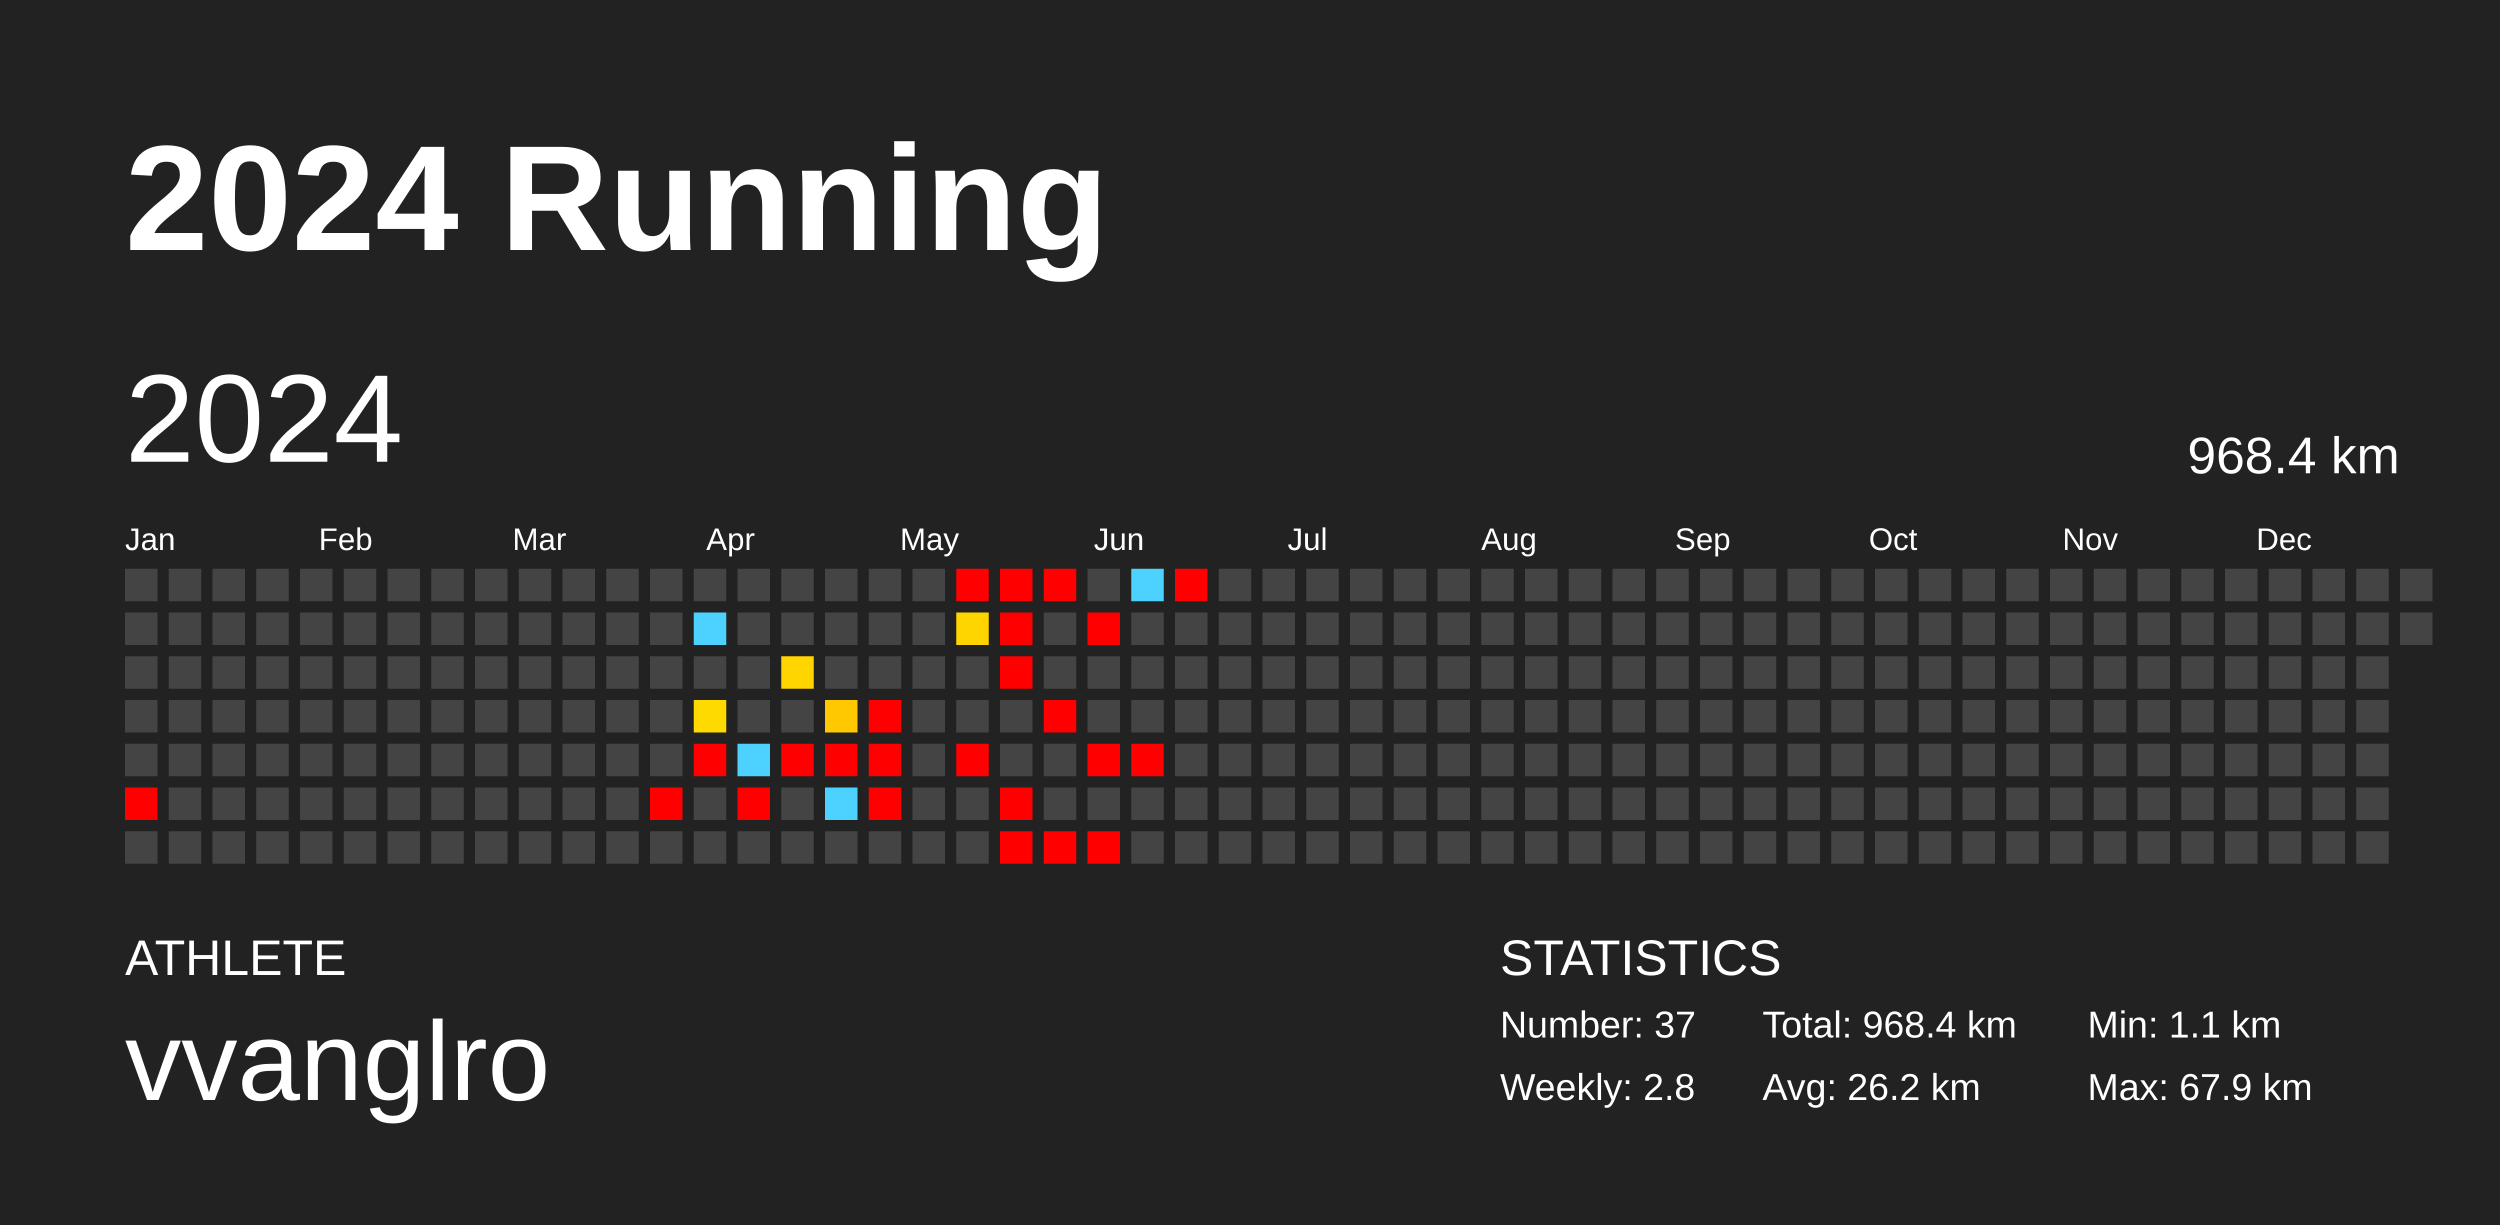
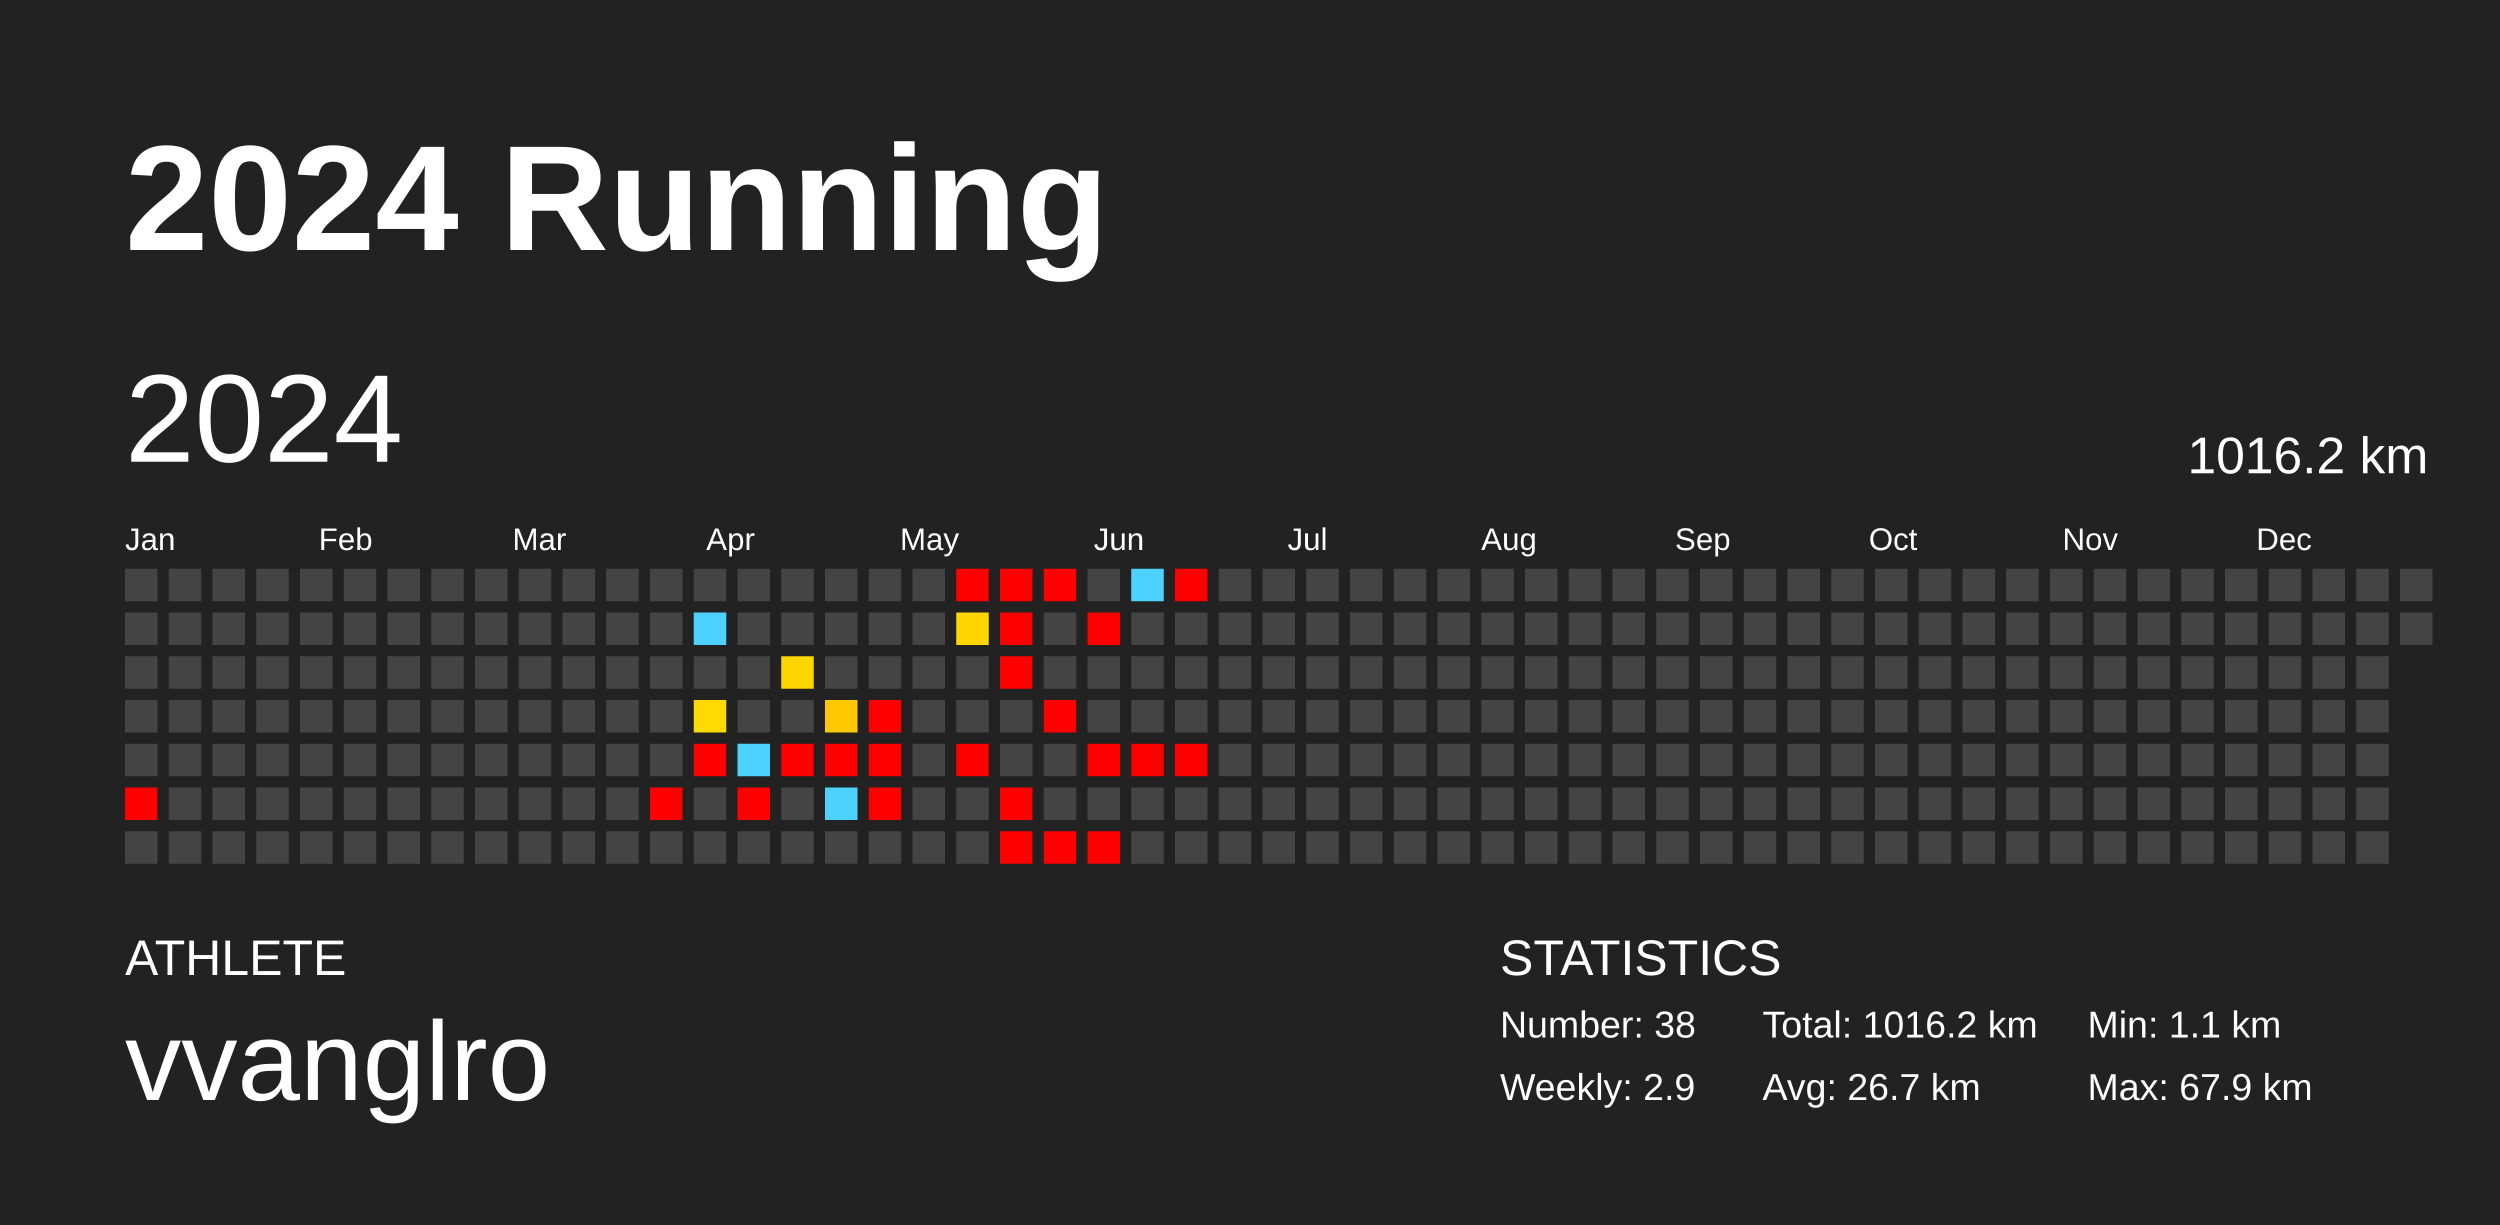
<svg xmlns="http://www.w3.org/2000/svg" baseProfile="full" height="98mm" version="1.1" viewBox="0,0,200,98" width="200mm">
  <defs />
  <rect fill="#222222" height="98" width="200" x="0" y="0" />
  <text fill="#FFFFFF" style="font-size:12px; font-family:Arial; font-weight:bold;" x="10" y="20">2024 Running</text>
  <text fill="#FFFFFF" style="font-size:4px; font-family:Arial" x="10" y="78">ATHLETE</text>
  <text fill="#FFFFFF" style="font-size:9px; font-family:Arial" x="10" y="88">vvanglro</text>
  <text fill="#FFFFFF" style="font-size:4px; font-family:Arial" x="120" y="78">STATISTICS</text>
-   <text fill="#FFFFFF" style="font-size:3px; font-family:Arial" x="120" y="83">Number: 37</text>
-   <text fill="#FFFFFF" style="font-size:3px; font-family:Arial" x="120" y="88">Weekly: 2.8</text>
-   <text fill="#FFFFFF" style="font-size:3px; font-family:Arial" x="141" y="83">Total: 968.4 km</text>
-   <text fill="#FFFFFF" style="font-size:3px; font-family:Arial" x="141" y="88">Avg: 26.2 km</text>
+   <text fill="#FFFFFF" style="font-size:3px; font-family:Arial" x="120" y="83">Number: 38</text>
+   <text fill="#FFFFFF" style="font-size:3px; font-family:Arial" x="120" y="88">Weekly: 2.9</text>
+   <text fill="#FFFFFF" style="font-size:3px; font-family:Arial" x="141" y="83">Total: 1016.2 km</text>
+   <text fill="#FFFFFF" style="font-size:3px; font-family:Arial" x="141" y="88">Avg: 26.7 km</text>
  <text fill="#FFFFFF" style="font-size:3px; font-family:Arial" x="167" y="83">Min: 1.1 km</text>
  <text fill="#FFFFFF" style="font-size:3px; font-family:Arial" x="167" y="88">Max: 67.9 km</text>
  <text dominant-baseline="hanging" fill="#FFFFFF" style="font-size:10.0px; font-family:Arial;" x="10" y="30">2024</text>
-   <text dominant-baseline="hanging" fill="#FFFFFF" style="font-size:4.125px; font-family:Arial;" x="175" y="35">968.4 km</text>
+   <text dominant-baseline="hanging" fill="#FFFFFF" style="font-size:4.125px; font-family:Arial;" x="175" y="35">1016.2 km</text>
  <text fill="#FFFFFF" style="font-size:2.5px; font-family:Arial" x="10.0" y="44">Jan</text>
  <text fill="#FFFFFF" style="font-size:2.5px; font-family:Arial" x="25.5" y="44">Feb</text>
  <text fill="#FFFFFF" style="font-size:2.5px; font-family:Arial" x="41.0" y="44">Mar</text>
  <text fill="#FFFFFF" style="font-size:2.5px; font-family:Arial" x="56.5" y="44">Apr</text>
  <text fill="#FFFFFF" style="font-size:2.5px; font-family:Arial" x="72.0" y="44">May</text>
  <text fill="#FFFFFF" style="font-size:2.5px; font-family:Arial" x="87.5" y="44">Jun</text>
  <text fill="#FFFFFF" style="font-size:2.5px; font-family:Arial" x="103.0" y="44">Jul</text>
  <text fill="#FFFFFF" style="font-size:2.5px; font-family:Arial" x="118.5" y="44">Aug</text>
  <text fill="#FFFFFF" style="font-size:2.5px; font-family:Arial" x="134.0" y="44">Sep</text>
  <text fill="#FFFFFF" style="font-size:2.5px; font-family:Arial" x="149.5" y="44">Oct</text>
  <text fill="#FFFFFF" style="font-size:2.5px; font-family:Arial" x="165.0" y="44">Nov</text>
  <text fill="#FFFFFF" style="font-size:2.5px; font-family:Arial" x="180.5" y="44">Dec</text>
  <rect fill="#444444" height="2.6" width="2.6" x="10.0" y="45.5" />
  <rect fill="#444444" height="2.6" width="2.6" x="10.0" y="49.0" />
  <rect fill="#444444" height="2.6" width="2.6" x="10.0" y="52.5" />
  <rect fill="#444444" height="2.6" width="2.6" x="10.0" y="56.0" />
  <rect fill="#444444" height="2.6" width="2.6" x="10.0" y="59.5" />
  <rect fill="red" height="2.6" width="2.6" x="10.0" y="63.0" />
  <rect fill="#444444" height="2.6" width="2.6" x="10.0" y="66.5" />
  <rect fill="#444444" height="2.6" width="2.6" x="13.5" y="45.5" />
  <rect fill="#444444" height="2.6" width="2.6" x="13.5" y="49.0" />
  <rect fill="#444444" height="2.6" width="2.6" x="13.5" y="52.5" />
  <rect fill="#444444" height="2.6" width="2.6" x="13.5" y="56.0" />
  <rect fill="#444444" height="2.6" width="2.6" x="13.5" y="59.5" />
  <rect fill="#444444" height="2.6" width="2.6" x="13.5" y="63.0" />
  <rect fill="#444444" height="2.6" width="2.6" x="13.5" y="66.5" />
  <rect fill="#444444" height="2.6" width="2.6" x="17.0" y="45.5" />
  <rect fill="#444444" height="2.6" width="2.6" x="17.0" y="49.0" />
  <rect fill="#444444" height="2.6" width="2.6" x="17.0" y="52.5" />
  <rect fill="#444444" height="2.6" width="2.6" x="17.0" y="56.0" />
  <rect fill="#444444" height="2.6" width="2.6" x="17.0" y="59.5" />
  <rect fill="#444444" height="2.6" width="2.6" x="17.0" y="63.0" />
  <rect fill="#444444" height="2.6" width="2.6" x="17.0" y="66.5" />
  <rect fill="#444444" height="2.6" width="2.6" x="20.5" y="45.5" />
  <rect fill="#444444" height="2.6" width="2.6" x="20.5" y="49.0" />
  <rect fill="#444444" height="2.6" width="2.6" x="20.5" y="52.5" />
  <rect fill="#444444" height="2.6" width="2.6" x="20.5" y="56.0" />
  <rect fill="#444444" height="2.6" width="2.6" x="20.5" y="59.5" />
  <rect fill="#444444" height="2.6" width="2.6" x="20.5" y="63.0" />
  <rect fill="#444444" height="2.6" width="2.6" x="20.5" y="66.5" />
  <rect fill="#444444" height="2.6" width="2.6" x="24.0" y="45.5" />
  <rect fill="#444444" height="2.6" width="2.6" x="24.0" y="49.0" />
  <rect fill="#444444" height="2.6" width="2.6" x="24.0" y="52.5" />
  <rect fill="#444444" height="2.6" width="2.6" x="24.0" y="56.0" />
  <rect fill="#444444" height="2.6" width="2.6" x="24.0" y="59.5" />
  <rect fill="#444444" height="2.6" width="2.6" x="24.0" y="63.0" />
  <rect fill="#444444" height="2.6" width="2.6" x="24.0" y="66.5" />
  <rect fill="#444444" height="2.6" width="2.6" x="27.5" y="45.5" />
  <rect fill="#444444" height="2.6" width="2.6" x="27.5" y="49.0" />
  <rect fill="#444444" height="2.6" width="2.6" x="27.5" y="52.5" />
  <rect fill="#444444" height="2.6" width="2.6" x="27.5" y="56.0" />
  <rect fill="#444444" height="2.6" width="2.6" x="27.5" y="59.5" />
  <rect fill="#444444" height="2.6" width="2.6" x="27.5" y="63.0" />
  <rect fill="#444444" height="2.6" width="2.6" x="27.5" y="66.5" />
  <rect fill="#444444" height="2.6" width="2.6" x="31.0" y="45.5" />
  <rect fill="#444444" height="2.6" width="2.6" x="31.0" y="49.0" />
  <rect fill="#444444" height="2.6" width="2.6" x="31.0" y="52.5" />
  <rect fill="#444444" height="2.6" width="2.6" x="31.0" y="56.0" />
  <rect fill="#444444" height="2.6" width="2.6" x="31.0" y="59.5" />
  <rect fill="#444444" height="2.6" width="2.6" x="31.0" y="63.0" />
  <rect fill="#444444" height="2.6" width="2.6" x="31.0" y="66.5" />
  <rect fill="#444444" height="2.6" width="2.6" x="34.5" y="45.5" />
  <rect fill="#444444" height="2.6" width="2.6" x="34.5" y="49.0" />
  <rect fill="#444444" height="2.6" width="2.6" x="34.5" y="52.5" />
  <rect fill="#444444" height="2.6" width="2.6" x="34.5" y="56.0" />
  <rect fill="#444444" height="2.6" width="2.6" x="34.5" y="59.5" />
  <rect fill="#444444" height="2.6" width="2.6" x="34.5" y="63.0" />
  <rect fill="#444444" height="2.6" width="2.6" x="34.5" y="66.5" />
  <rect fill="#444444" height="2.6" width="2.6" x="38.0" y="45.5" />
  <rect fill="#444444" height="2.6" width="2.6" x="38.0" y="49.0" />
  <rect fill="#444444" height="2.6" width="2.6" x="38.0" y="52.5" />
  <rect fill="#444444" height="2.6" width="2.6" x="38.0" y="56.0" />
  <rect fill="#444444" height="2.6" width="2.6" x="38.0" y="59.5" />
  <rect fill="#444444" height="2.6" width="2.6" x="38.0" y="63.0" />
  <rect fill="#444444" height="2.6" width="2.6" x="38.0" y="66.5" />
  <rect fill="#444444" height="2.6" width="2.6" x="41.5" y="45.5" />
  <rect fill="#444444" height="2.6" width="2.6" x="41.5" y="49.0" />
  <rect fill="#444444" height="2.6" width="2.6" x="41.5" y="52.5" />
  <rect fill="#444444" height="2.6" width="2.6" x="41.5" y="56.0" />
  <rect fill="#444444" height="2.6" width="2.6" x="41.5" y="59.5" />
  <rect fill="#444444" height="2.6" width="2.6" x="41.5" y="63.0" />
  <rect fill="#444444" height="2.6" width="2.6" x="41.5" y="66.5" />
  <rect fill="#444444" height="2.6" width="2.6" x="45.0" y="45.5" />
  <rect fill="#444444" height="2.6" width="2.6" x="45.0" y="49.0" />
  <rect fill="#444444" height="2.6" width="2.6" x="45.0" y="52.5" />
  <rect fill="#444444" height="2.6" width="2.6" x="45.0" y="56.0" />
  <rect fill="#444444" height="2.6" width="2.6" x="45.0" y="59.5" />
  <rect fill="#444444" height="2.6" width="2.6" x="45.0" y="63.0" />
  <rect fill="#444444" height="2.6" width="2.6" x="45.0" y="66.5" />
  <rect fill="#444444" height="2.6" width="2.6" x="48.5" y="45.5" />
  <rect fill="#444444" height="2.6" width="2.6" x="48.5" y="49.0" />
  <rect fill="#444444" height="2.6" width="2.6" x="48.5" y="52.5" />
  <rect fill="#444444" height="2.6" width="2.6" x="48.5" y="56.0" />
  <rect fill="#444444" height="2.6" width="2.6" x="48.5" y="59.5" />
  <rect fill="#444444" height="2.6" width="2.6" x="48.5" y="63.0" />
  <rect fill="#444444" height="2.6" width="2.6" x="48.5" y="66.5" />
  <rect fill="#444444" height="2.6" width="2.6" x="52.0" y="45.5" />
  <rect fill="#444444" height="2.6" width="2.6" x="52.0" y="49.0" />
  <rect fill="#444444" height="2.6" width="2.6" x="52.0" y="52.5" />
  <rect fill="#444444" height="2.6" width="2.6" x="52.0" y="56.0" />
  <rect fill="#444444" height="2.6" width="2.6" x="52.0" y="59.5" />
  <rect fill="red" height="2.6" width="2.6" x="52.0" y="63.0" />
  <rect fill="#444444" height="2.6" width="2.6" x="52.0" y="66.5" />
  <rect fill="#444444" height="2.6" width="2.6" x="55.5" y="45.5" />
  <rect fill="#4dd2ff" height="2.6" width="2.6" x="55.5" y="49.0" />
  <rect fill="#444444" height="2.6" width="2.6" x="55.5" y="52.5" />
  <rect fill="#ffda00" height="2.6" width="2.6" x="55.5" y="56.0" />
  <rect fill="red" height="2.6" width="2.6" x="55.5" y="59.5" />
  <rect fill="#444444" height="2.6" width="2.6" x="55.5" y="63.0" />
  <rect fill="#444444" height="2.6" width="2.6" x="55.5" y="66.5" />
  <rect fill="#444444" height="2.6" width="2.6" x="59.0" y="45.5" />
  <rect fill="#444444" height="2.6" width="2.6" x="59.0" y="49.0" />
  <rect fill="#444444" height="2.6" width="2.6" x="59.0" y="52.5" />
  <rect fill="#444444" height="2.6" width="2.6" x="59.0" y="56.0" />
  <rect fill="#4dd2ff" height="2.6" width="2.6" x="59.0" y="59.5" />
  <rect fill="red" height="2.6" width="2.6" x="59.0" y="63.0" />
  <rect fill="#444444" height="2.6" width="2.6" x="59.0" y="66.5" />
  <rect fill="#444444" height="2.6" width="2.6" x="62.5" y="45.5" />
  <rect fill="#444444" height="2.6" width="2.6" x="62.5" y="49.0" />
  <rect fill="#ffd500" height="2.6" width="2.6" x="62.5" y="52.5" />
  <rect fill="#444444" height="2.6" width="2.6" x="62.5" y="56.0" />
  <rect fill="red" height="2.6" width="2.6" x="62.5" y="59.5" />
  <rect fill="#444444" height="2.6" width="2.6" x="62.5" y="63.0" />
  <rect fill="#444444" height="2.6" width="2.6" x="62.5" y="66.5" />
  <rect fill="#444444" height="2.6" width="2.6" x="66.0" y="45.5" />
  <rect fill="#444444" height="2.6" width="2.6" x="66.0" y="49.0" />
  <rect fill="#444444" height="2.6" width="2.6" x="66.0" y="52.5" />
  <rect fill="#ffc800" height="2.6" width="2.6" x="66.0" y="56.0" />
  <rect fill="red" height="2.6" width="2.6" x="66.0" y="59.5" />
  <rect fill="#4dd2ff" height="2.6" width="2.6" x="66.0" y="63.0" />
  <rect fill="#444444" height="2.6" width="2.6" x="66.0" y="66.5" />
  <rect fill="#444444" height="2.6" width="2.6" x="69.5" y="45.5" />
  <rect fill="#444444" height="2.6" width="2.6" x="69.5" y="49.0" />
  <rect fill="#444444" height="2.6" width="2.6" x="69.5" y="52.5" />
  <rect fill="red" height="2.6" width="2.6" x="69.5" y="56.0" />
  <rect fill="red" height="2.6" width="2.6" x="69.5" y="59.5" />
  <rect fill="red" height="2.6" width="2.6" x="69.5" y="63.0" />
  <rect fill="#444444" height="2.6" width="2.6" x="69.5" y="66.5" />
  <rect fill="#444444" height="2.6" width="2.6" x="73.0" y="45.5" />
  <rect fill="#444444" height="2.6" width="2.6" x="73.0" y="49.0" />
  <rect fill="#444444" height="2.6" width="2.6" x="73.0" y="52.5" />
  <rect fill="#444444" height="2.6" width="2.6" x="73.0" y="56.0" />
  <rect fill="#444444" height="2.6" width="2.6" x="73.0" y="59.5" />
  <rect fill="#444444" height="2.6" width="2.6" x="73.0" y="63.0" />
  <rect fill="#444444" height="2.6" width="2.6" x="73.0" y="66.5" />
  <rect fill="red" height="2.6" width="2.6" x="76.5" y="45.5" />
  <rect fill="#ffd500" height="2.6" width="2.6" x="76.5" y="49.0" />
  <rect fill="#444444" height="2.6" width="2.6" x="76.5" y="52.5" />
  <rect fill="#444444" height="2.6" width="2.6" x="76.5" y="56.0" />
  <rect fill="red" height="2.6" width="2.6" x="76.5" y="59.5" />
  <rect fill="#444444" height="2.6" width="2.6" x="76.5" y="63.0" />
  <rect fill="#444444" height="2.6" width="2.6" x="76.5" y="66.5" />
  <rect fill="red" height="2.6" width="2.6" x="80.0" y="45.5" />
  <rect fill="red" height="2.6" width="2.6" x="80.0" y="49.0" />
  <rect fill="red" height="2.6" width="2.6" x="80.0" y="52.5" />
  <rect fill="#444444" height="2.6" width="2.6" x="80.0" y="56.0" />
  <rect fill="#444444" height="2.6" width="2.6" x="80.0" y="59.5" />
  <rect fill="red" height="2.6" width="2.6" x="80.0" y="63.0" />
  <rect fill="red" height="2.6" width="2.6" x="80.0" y="66.5" />
  <rect fill="red" height="2.6" width="2.6" x="83.5" y="45.5" />
  <rect fill="#444444" height="2.6" width="2.6" x="83.5" y="49.0" />
  <rect fill="#444444" height="2.6" width="2.6" x="83.5" y="52.5" />
  <rect fill="red" height="2.6" width="2.6" x="83.5" y="56.0" />
  <rect fill="#444444" height="2.6" width="2.6" x="83.5" y="59.5" />
  <rect fill="#444444" height="2.6" width="2.6" x="83.5" y="63.0" />
  <rect fill="red" height="2.6" width="2.6" x="83.5" y="66.5" />
  <rect fill="#444444" height="2.6" width="2.6" x="87.0" y="45.5" />
  <rect fill="red" height="2.6" width="2.6" x="87.0" y="49.0" />
  <rect fill="#444444" height="2.6" width="2.6" x="87.0" y="52.5" />
  <rect fill="#444444" height="2.6" width="2.6" x="87.0" y="56.0" />
  <rect fill="red" height="2.6" width="2.6" x="87.0" y="59.5" />
  <rect fill="#444444" height="2.6" width="2.6" x="87.0" y="63.0" />
  <rect fill="red" height="2.6" width="2.6" x="87.0" y="66.5" />
  <rect fill="#4dd2ff" height="2.6" width="2.6" x="90.5" y="45.5" />
  <rect fill="#444444" height="2.6" width="2.6" x="90.5" y="49.0" />
  <rect fill="#444444" height="2.6" width="2.6" x="90.5" y="52.5" />
  <rect fill="#444444" height="2.6" width="2.6" x="90.5" y="56.0" />
  <rect fill="red" height="2.6" width="2.6" x="90.5" y="59.5" />
  <rect fill="#444444" height="2.6" width="2.6" x="90.5" y="63.0" />
  <rect fill="#444444" height="2.6" width="2.6" x="90.5" y="66.5" />
  <rect fill="red" height="2.6" width="2.6" x="94.0" y="45.5" />
  <rect fill="#444444" height="2.6" width="2.6" x="94.0" y="49.0" />
  <rect fill="#444444" height="2.6" width="2.6" x="94.0" y="52.5" />
  <rect fill="#444444" height="2.6" width="2.6" x="94.0" y="56.0" />
-   <rect fill="#444444" height="2.6" width="2.6" x="94.0" y="59.5" />
+   <rect fill="red" height="2.6" width="2.6" x="94.0" y="59.5" />
  <rect fill="#444444" height="2.6" width="2.6" x="94.0" y="63.0" />
  <rect fill="#444444" height="2.6" width="2.6" x="94.0" y="66.5" />
  <rect fill="#444444" height="2.6" width="2.6" x="97.5" y="45.5" />
  <rect fill="#444444" height="2.6" width="2.6" x="97.5" y="49.0" />
  <rect fill="#444444" height="2.6" width="2.6" x="97.5" y="52.5" />
  <rect fill="#444444" height="2.6" width="2.6" x="97.5" y="56.0" />
  <rect fill="#444444" height="2.6" width="2.6" x="97.5" y="59.5" />
  <rect fill="#444444" height="2.6" width="2.6" x="97.5" y="63.0" />
  <rect fill="#444444" height="2.6" width="2.6" x="97.5" y="66.5" />
  <rect fill="#444444" height="2.6" width="2.6" x="101.0" y="45.5" />
  <rect fill="#444444" height="2.6" width="2.6" x="101.0" y="49.0" />
  <rect fill="#444444" height="2.6" width="2.6" x="101.0" y="52.5" />
  <rect fill="#444444" height="2.6" width="2.6" x="101.0" y="56.0" />
  <rect fill="#444444" height="2.6" width="2.6" x="101.0" y="59.5" />
  <rect fill="#444444" height="2.6" width="2.6" x="101.0" y="63.0" />
  <rect fill="#444444" height="2.6" width="2.6" x="101.0" y="66.5" />
  <rect fill="#444444" height="2.6" width="2.6" x="104.5" y="45.5" />
  <rect fill="#444444" height="2.6" width="2.6" x="104.5" y="49.0" />
  <rect fill="#444444" height="2.6" width="2.6" x="104.5" y="52.5" />
  <rect fill="#444444" height="2.6" width="2.6" x="104.5" y="56.0" />
  <rect fill="#444444" height="2.6" width="2.6" x="104.5" y="59.5" />
  <rect fill="#444444" height="2.6" width="2.6" x="104.5" y="63.0" />
  <rect fill="#444444" height="2.6" width="2.6" x="104.5" y="66.5" />
  <rect fill="#444444" height="2.6" width="2.6" x="108.0" y="45.5" />
  <rect fill="#444444" height="2.6" width="2.6" x="108.0" y="49.0" />
  <rect fill="#444444" height="2.6" width="2.6" x="108.0" y="52.5" />
  <rect fill="#444444" height="2.6" width="2.6" x="108.0" y="56.0" />
  <rect fill="#444444" height="2.6" width="2.6" x="108.0" y="59.5" />
  <rect fill="#444444" height="2.6" width="2.6" x="108.0" y="63.0" />
  <rect fill="#444444" height="2.6" width="2.6" x="108.0" y="66.5" />
  <rect fill="#444444" height="2.6" width="2.6" x="111.5" y="45.5" />
  <rect fill="#444444" height="2.6" width="2.6" x="111.5" y="49.0" />
  <rect fill="#444444" height="2.6" width="2.6" x="111.5" y="52.5" />
  <rect fill="#444444" height="2.6" width="2.6" x="111.5" y="56.0" />
  <rect fill="#444444" height="2.6" width="2.6" x="111.5" y="59.5" />
  <rect fill="#444444" height="2.6" width="2.6" x="111.5" y="63.0" />
  <rect fill="#444444" height="2.6" width="2.6" x="111.5" y="66.5" />
  <rect fill="#444444" height="2.6" width="2.6" x="115.0" y="45.5" />
  <rect fill="#444444" height="2.6" width="2.6" x="115.0" y="49.0" />
  <rect fill="#444444" height="2.6" width="2.6" x="115.0" y="52.5" />
  <rect fill="#444444" height="2.6" width="2.6" x="115.0" y="56.0" />
  <rect fill="#444444" height="2.6" width="2.6" x="115.0" y="59.5" />
  <rect fill="#444444" height="2.6" width="2.6" x="115.0" y="63.0" />
  <rect fill="#444444" height="2.6" width="2.6" x="115.0" y="66.5" />
  <rect fill="#444444" height="2.6" width="2.6" x="118.5" y="45.5" />
  <rect fill="#444444" height="2.6" width="2.6" x="118.5" y="49.0" />
  <rect fill="#444444" height="2.6" width="2.6" x="118.5" y="52.5" />
  <rect fill="#444444" height="2.6" width="2.6" x="118.5" y="56.0" />
  <rect fill="#444444" height="2.6" width="2.6" x="118.5" y="59.5" />
  <rect fill="#444444" height="2.6" width="2.6" x="118.5" y="63.0" />
  <rect fill="#444444" height="2.6" width="2.6" x="118.5" y="66.5" />
  <rect fill="#444444" height="2.6" width="2.6" x="122.0" y="45.5" />
  <rect fill="#444444" height="2.6" width="2.6" x="122.0" y="49.0" />
  <rect fill="#444444" height="2.6" width="2.6" x="122.0" y="52.5" />
  <rect fill="#444444" height="2.6" width="2.6" x="122.0" y="56.0" />
  <rect fill="#444444" height="2.6" width="2.6" x="122.0" y="59.5" />
  <rect fill="#444444" height="2.6" width="2.6" x="122.0" y="63.0" />
  <rect fill="#444444" height="2.6" width="2.6" x="122.0" y="66.5" />
  <rect fill="#444444" height="2.6" width="2.6" x="125.5" y="45.5" />
  <rect fill="#444444" height="2.6" width="2.6" x="125.5" y="49.0" />
  <rect fill="#444444" height="2.6" width="2.6" x="125.5" y="52.5" />
  <rect fill="#444444" height="2.6" width="2.6" x="125.5" y="56.0" />
  <rect fill="#444444" height="2.6" width="2.6" x="125.5" y="59.5" />
  <rect fill="#444444" height="2.6" width="2.6" x="125.5" y="63.0" />
  <rect fill="#444444" height="2.6" width="2.6" x="125.5" y="66.5" />
  <rect fill="#444444" height="2.6" width="2.6" x="129.0" y="45.5" />
  <rect fill="#444444" height="2.6" width="2.6" x="129.0" y="49.0" />
  <rect fill="#444444" height="2.6" width="2.6" x="129.0" y="52.5" />
  <rect fill="#444444" height="2.6" width="2.6" x="129.0" y="56.0" />
  <rect fill="#444444" height="2.6" width="2.6" x="129.0" y="59.5" />
  <rect fill="#444444" height="2.6" width="2.6" x="129.0" y="63.0" />
  <rect fill="#444444" height="2.6" width="2.6" x="129.0" y="66.5" />
  <rect fill="#444444" height="2.6" width="2.6" x="132.5" y="45.5" />
  <rect fill="#444444" height="2.6" width="2.6" x="132.5" y="49.0" />
  <rect fill="#444444" height="2.6" width="2.6" x="132.5" y="52.5" />
  <rect fill="#444444" height="2.6" width="2.6" x="132.5" y="56.0" />
  <rect fill="#444444" height="2.6" width="2.6" x="132.5" y="59.5" />
  <rect fill="#444444" height="2.6" width="2.6" x="132.5" y="63.0" />
  <rect fill="#444444" height="2.6" width="2.6" x="132.5" y="66.5" />
  <rect fill="#444444" height="2.6" width="2.6" x="136.0" y="45.5" />
  <rect fill="#444444" height="2.6" width="2.6" x="136.0" y="49.0" />
  <rect fill="#444444" height="2.6" width="2.6" x="136.0" y="52.5" />
  <rect fill="#444444" height="2.6" width="2.6" x="136.0" y="56.0" />
  <rect fill="#444444" height="2.6" width="2.6" x="136.0" y="59.5" />
  <rect fill="#444444" height="2.6" width="2.6" x="136.0" y="63.0" />
  <rect fill="#444444" height="2.6" width="2.6" x="136.0" y="66.5" />
  <rect fill="#444444" height="2.6" width="2.6" x="139.5" y="45.5" />
  <rect fill="#444444" height="2.6" width="2.6" x="139.5" y="49.0" />
  <rect fill="#444444" height="2.6" width="2.6" x="139.5" y="52.5" />
  <rect fill="#444444" height="2.6" width="2.6" x="139.5" y="56.0" />
  <rect fill="#444444" height="2.6" width="2.6" x="139.5" y="59.5" />
  <rect fill="#444444" height="2.6" width="2.6" x="139.5" y="63.0" />
  <rect fill="#444444" height="2.6" width="2.6" x="139.5" y="66.5" />
  <rect fill="#444444" height="2.6" width="2.6" x="143.0" y="45.5" />
  <rect fill="#444444" height="2.6" width="2.6" x="143.0" y="49.0" />
  <rect fill="#444444" height="2.6" width="2.6" x="143.0" y="52.5" />
  <rect fill="#444444" height="2.6" width="2.6" x="143.0" y="56.0" />
  <rect fill="#444444" height="2.6" width="2.6" x="143.0" y="59.5" />
  <rect fill="#444444" height="2.6" width="2.6" x="143.0" y="63.0" />
  <rect fill="#444444" height="2.6" width="2.6" x="143.0" y="66.5" />
  <rect fill="#444444" height="2.6" width="2.6" x="146.5" y="45.5" />
  <rect fill="#444444" height="2.6" width="2.6" x="146.5" y="49.0" />
  <rect fill="#444444" height="2.6" width="2.6" x="146.5" y="52.5" />
  <rect fill="#444444" height="2.6" width="2.6" x="146.5" y="56.0" />
  <rect fill="#444444" height="2.6" width="2.6" x="146.5" y="59.5" />
  <rect fill="#444444" height="2.6" width="2.6" x="146.5" y="63.0" />
  <rect fill="#444444" height="2.6" width="2.6" x="146.5" y="66.5" />
  <rect fill="#444444" height="2.6" width="2.6" x="150.0" y="45.5" />
  <rect fill="#444444" height="2.6" width="2.6" x="150.0" y="49.0" />
  <rect fill="#444444" height="2.6" width="2.6" x="150.0" y="52.5" />
  <rect fill="#444444" height="2.6" width="2.6" x="150.0" y="56.0" />
  <rect fill="#444444" height="2.6" width="2.6" x="150.0" y="59.5" />
  <rect fill="#444444" height="2.6" width="2.6" x="150.0" y="63.0" />
  <rect fill="#444444" height="2.6" width="2.6" x="150.0" y="66.5" />
  <rect fill="#444444" height="2.6" width="2.6" x="153.5" y="45.5" />
  <rect fill="#444444" height="2.6" width="2.6" x="153.5" y="49.0" />
  <rect fill="#444444" height="2.6" width="2.6" x="153.5" y="52.5" />
  <rect fill="#444444" height="2.6" width="2.6" x="153.5" y="56.0" />
  <rect fill="#444444" height="2.6" width="2.6" x="153.5" y="59.5" />
  <rect fill="#444444" height="2.6" width="2.6" x="153.5" y="63.0" />
  <rect fill="#444444" height="2.6" width="2.6" x="153.5" y="66.5" />
  <rect fill="#444444" height="2.6" width="2.6" x="157.0" y="45.5" />
  <rect fill="#444444" height="2.6" width="2.6" x="157.0" y="49.0" />
  <rect fill="#444444" height="2.6" width="2.6" x="157.0" y="52.5" />
  <rect fill="#444444" height="2.6" width="2.6" x="157.0" y="56.0" />
  <rect fill="#444444" height="2.6" width="2.6" x="157.0" y="59.5" />
  <rect fill="#444444" height="2.6" width="2.6" x="157.0" y="63.0" />
  <rect fill="#444444" height="2.6" width="2.6" x="157.0" y="66.5" />
  <rect fill="#444444" height="2.6" width="2.6" x="160.5" y="45.5" />
  <rect fill="#444444" height="2.6" width="2.6" x="160.5" y="49.0" />
  <rect fill="#444444" height="2.6" width="2.6" x="160.5" y="52.5" />
  <rect fill="#444444" height="2.6" width="2.6" x="160.5" y="56.0" />
  <rect fill="#444444" height="2.6" width="2.6" x="160.5" y="59.5" />
  <rect fill="#444444" height="2.6" width="2.6" x="160.5" y="63.0" />
  <rect fill="#444444" height="2.6" width="2.6" x="160.5" y="66.5" />
  <rect fill="#444444" height="2.6" width="2.6" x="164.0" y="45.5" />
  <rect fill="#444444" height="2.6" width="2.6" x="164.0" y="49.0" />
  <rect fill="#444444" height="2.6" width="2.6" x="164.0" y="52.5" />
  <rect fill="#444444" height="2.6" width="2.6" x="164.0" y="56.0" />
  <rect fill="#444444" height="2.6" width="2.6" x="164.0" y="59.5" />
  <rect fill="#444444" height="2.6" width="2.6" x="164.0" y="63.0" />
  <rect fill="#444444" height="2.6" width="2.6" x="164.0" y="66.5" />
  <rect fill="#444444" height="2.6" width="2.6" x="167.5" y="45.5" />
  <rect fill="#444444" height="2.6" width="2.6" x="167.5" y="49.0" />
  <rect fill="#444444" height="2.6" width="2.6" x="167.5" y="52.5" />
  <rect fill="#444444" height="2.6" width="2.6" x="167.5" y="56.0" />
  <rect fill="#444444" height="2.6" width="2.6" x="167.5" y="59.5" />
  <rect fill="#444444" height="2.6" width="2.6" x="167.5" y="63.0" />
  <rect fill="#444444" height="2.6" width="2.6" x="167.5" y="66.5" />
  <rect fill="#444444" height="2.6" width="2.6" x="171.0" y="45.5" />
  <rect fill="#444444" height="2.6" width="2.6" x="171.0" y="49.0" />
  <rect fill="#444444" height="2.6" width="2.6" x="171.0" y="52.5" />
  <rect fill="#444444" height="2.6" width="2.6" x="171.0" y="56.0" />
  <rect fill="#444444" height="2.6" width="2.6" x="171.0" y="59.5" />
  <rect fill="#444444" height="2.6" width="2.6" x="171.0" y="63.0" />
  <rect fill="#444444" height="2.6" width="2.6" x="171.0" y="66.5" />
  <rect fill="#444444" height="2.6" width="2.6" x="174.5" y="45.5" />
  <rect fill="#444444" height="2.6" width="2.6" x="174.5" y="49.0" />
  <rect fill="#444444" height="2.6" width="2.6" x="174.5" y="52.5" />
  <rect fill="#444444" height="2.6" width="2.6" x="174.5" y="56.0" />
  <rect fill="#444444" height="2.6" width="2.6" x="174.5" y="59.5" />
  <rect fill="#444444" height="2.6" width="2.6" x="174.5" y="63.0" />
  <rect fill="#444444" height="2.6" width="2.6" x="174.5" y="66.5" />
  <rect fill="#444444" height="2.6" width="2.6" x="178.0" y="45.5" />
  <rect fill="#444444" height="2.6" width="2.6" x="178.0" y="49.0" />
  <rect fill="#444444" height="2.6" width="2.6" x="178.0" y="52.5" />
  <rect fill="#444444" height="2.6" width="2.6" x="178.0" y="56.0" />
  <rect fill="#444444" height="2.6" width="2.6" x="178.0" y="59.5" />
  <rect fill="#444444" height="2.6" width="2.6" x="178.0" y="63.0" />
  <rect fill="#444444" height="2.6" width="2.6" x="178.0" y="66.5" />
  <rect fill="#444444" height="2.6" width="2.6" x="181.5" y="45.5" />
  <rect fill="#444444" height="2.6" width="2.6" x="181.5" y="49.0" />
  <rect fill="#444444" height="2.6" width="2.6" x="181.5" y="52.5" />
  <rect fill="#444444" height="2.6" width="2.6" x="181.5" y="56.0" />
  <rect fill="#444444" height="2.6" width="2.6" x="181.5" y="59.5" />
  <rect fill="#444444" height="2.6" width="2.6" x="181.5" y="63.0" />
  <rect fill="#444444" height="2.6" width="2.6" x="181.5" y="66.5" />
  <rect fill="#444444" height="2.6" width="2.6" x="185.0" y="45.5" />
  <rect fill="#444444" height="2.6" width="2.6" x="185.0" y="49.0" />
  <rect fill="#444444" height="2.6" width="2.6" x="185.0" y="52.5" />
  <rect fill="#444444" height="2.6" width="2.6" x="185.0" y="56.0" />
  <rect fill="#444444" height="2.6" width="2.6" x="185.0" y="59.5" />
  <rect fill="#444444" height="2.6" width="2.6" x="185.0" y="63.0" />
  <rect fill="#444444" height="2.6" width="2.6" x="185.0" y="66.5" />
  <rect fill="#444444" height="2.6" width="2.6" x="188.5" y="45.5" />
  <rect fill="#444444" height="2.6" width="2.6" x="188.5" y="49.0" />
  <rect fill="#444444" height="2.6" width="2.6" x="188.5" y="52.5" />
  <rect fill="#444444" height="2.6" width="2.6" x="188.5" y="56.0" />
  <rect fill="#444444" height="2.6" width="2.6" x="188.5" y="59.5" />
  <rect fill="#444444" height="2.6" width="2.6" x="188.5" y="63.0" />
  <rect fill="#444444" height="2.6" width="2.6" x="188.5" y="66.5" />
  <rect fill="#444444" height="2.6" width="2.6" x="192.0" y="45.5" />
  <rect fill="#444444" height="2.6" width="2.6" x="192.0" y="49.0" />
</svg>
